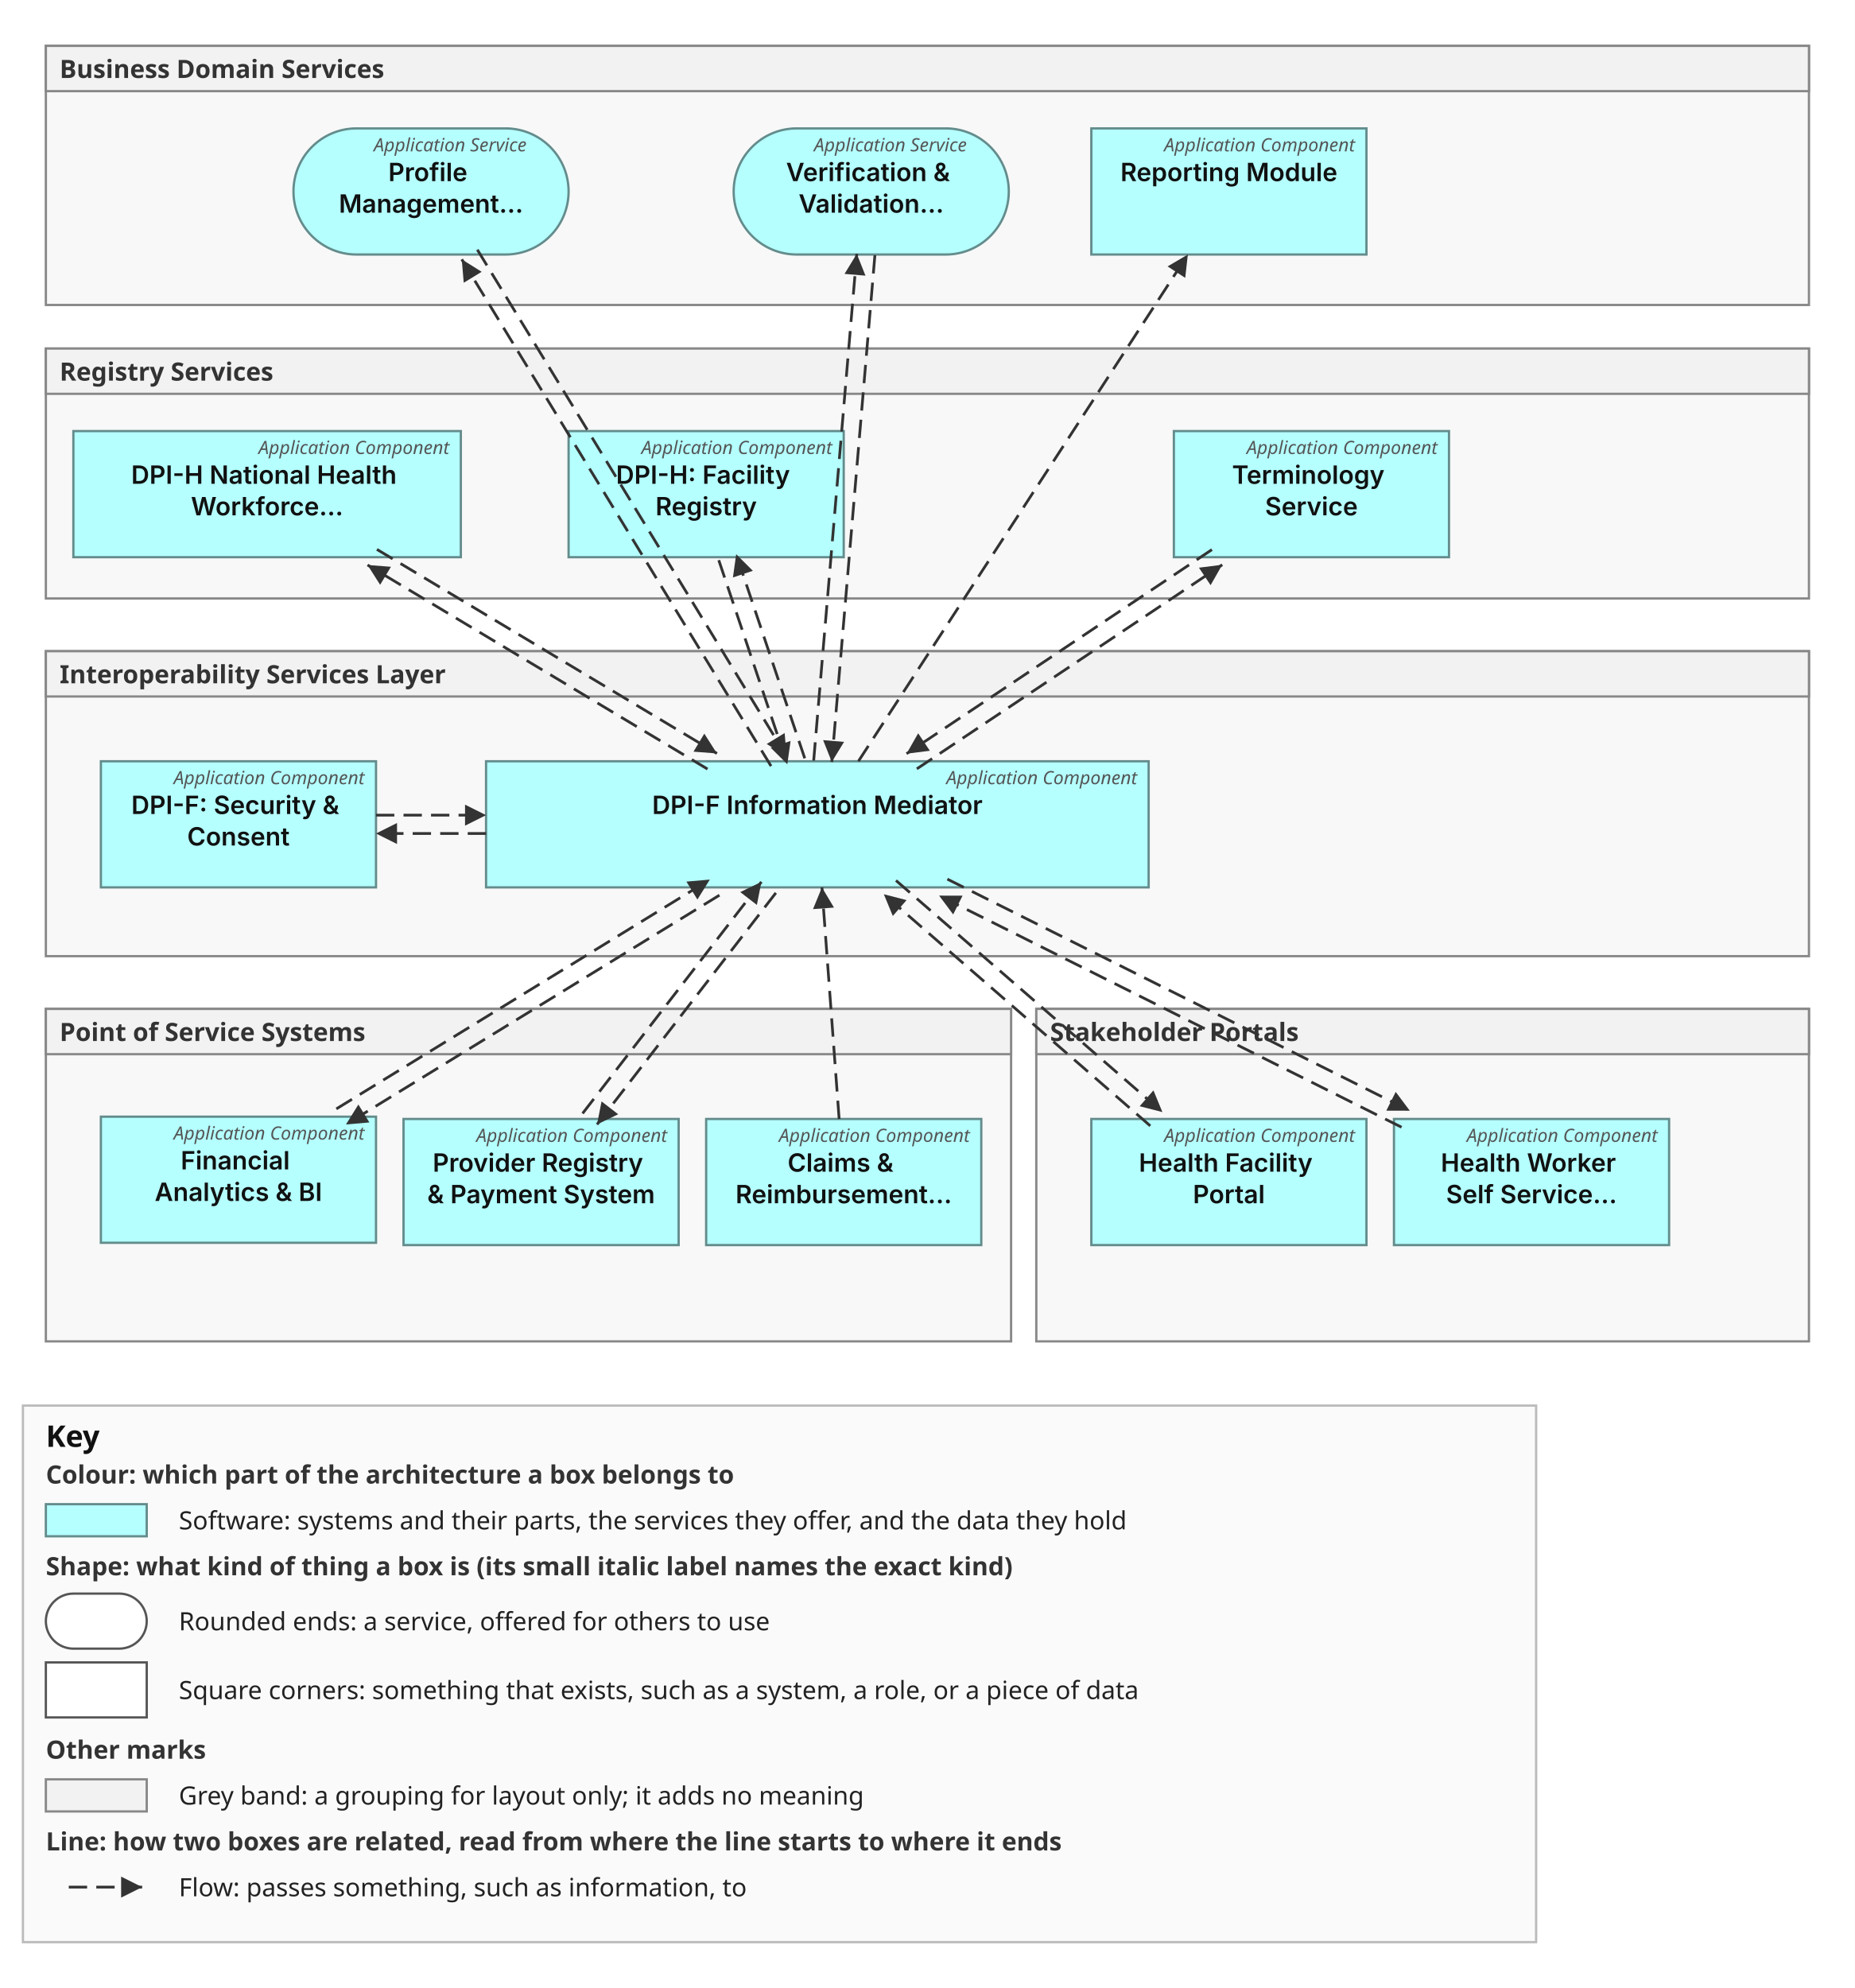
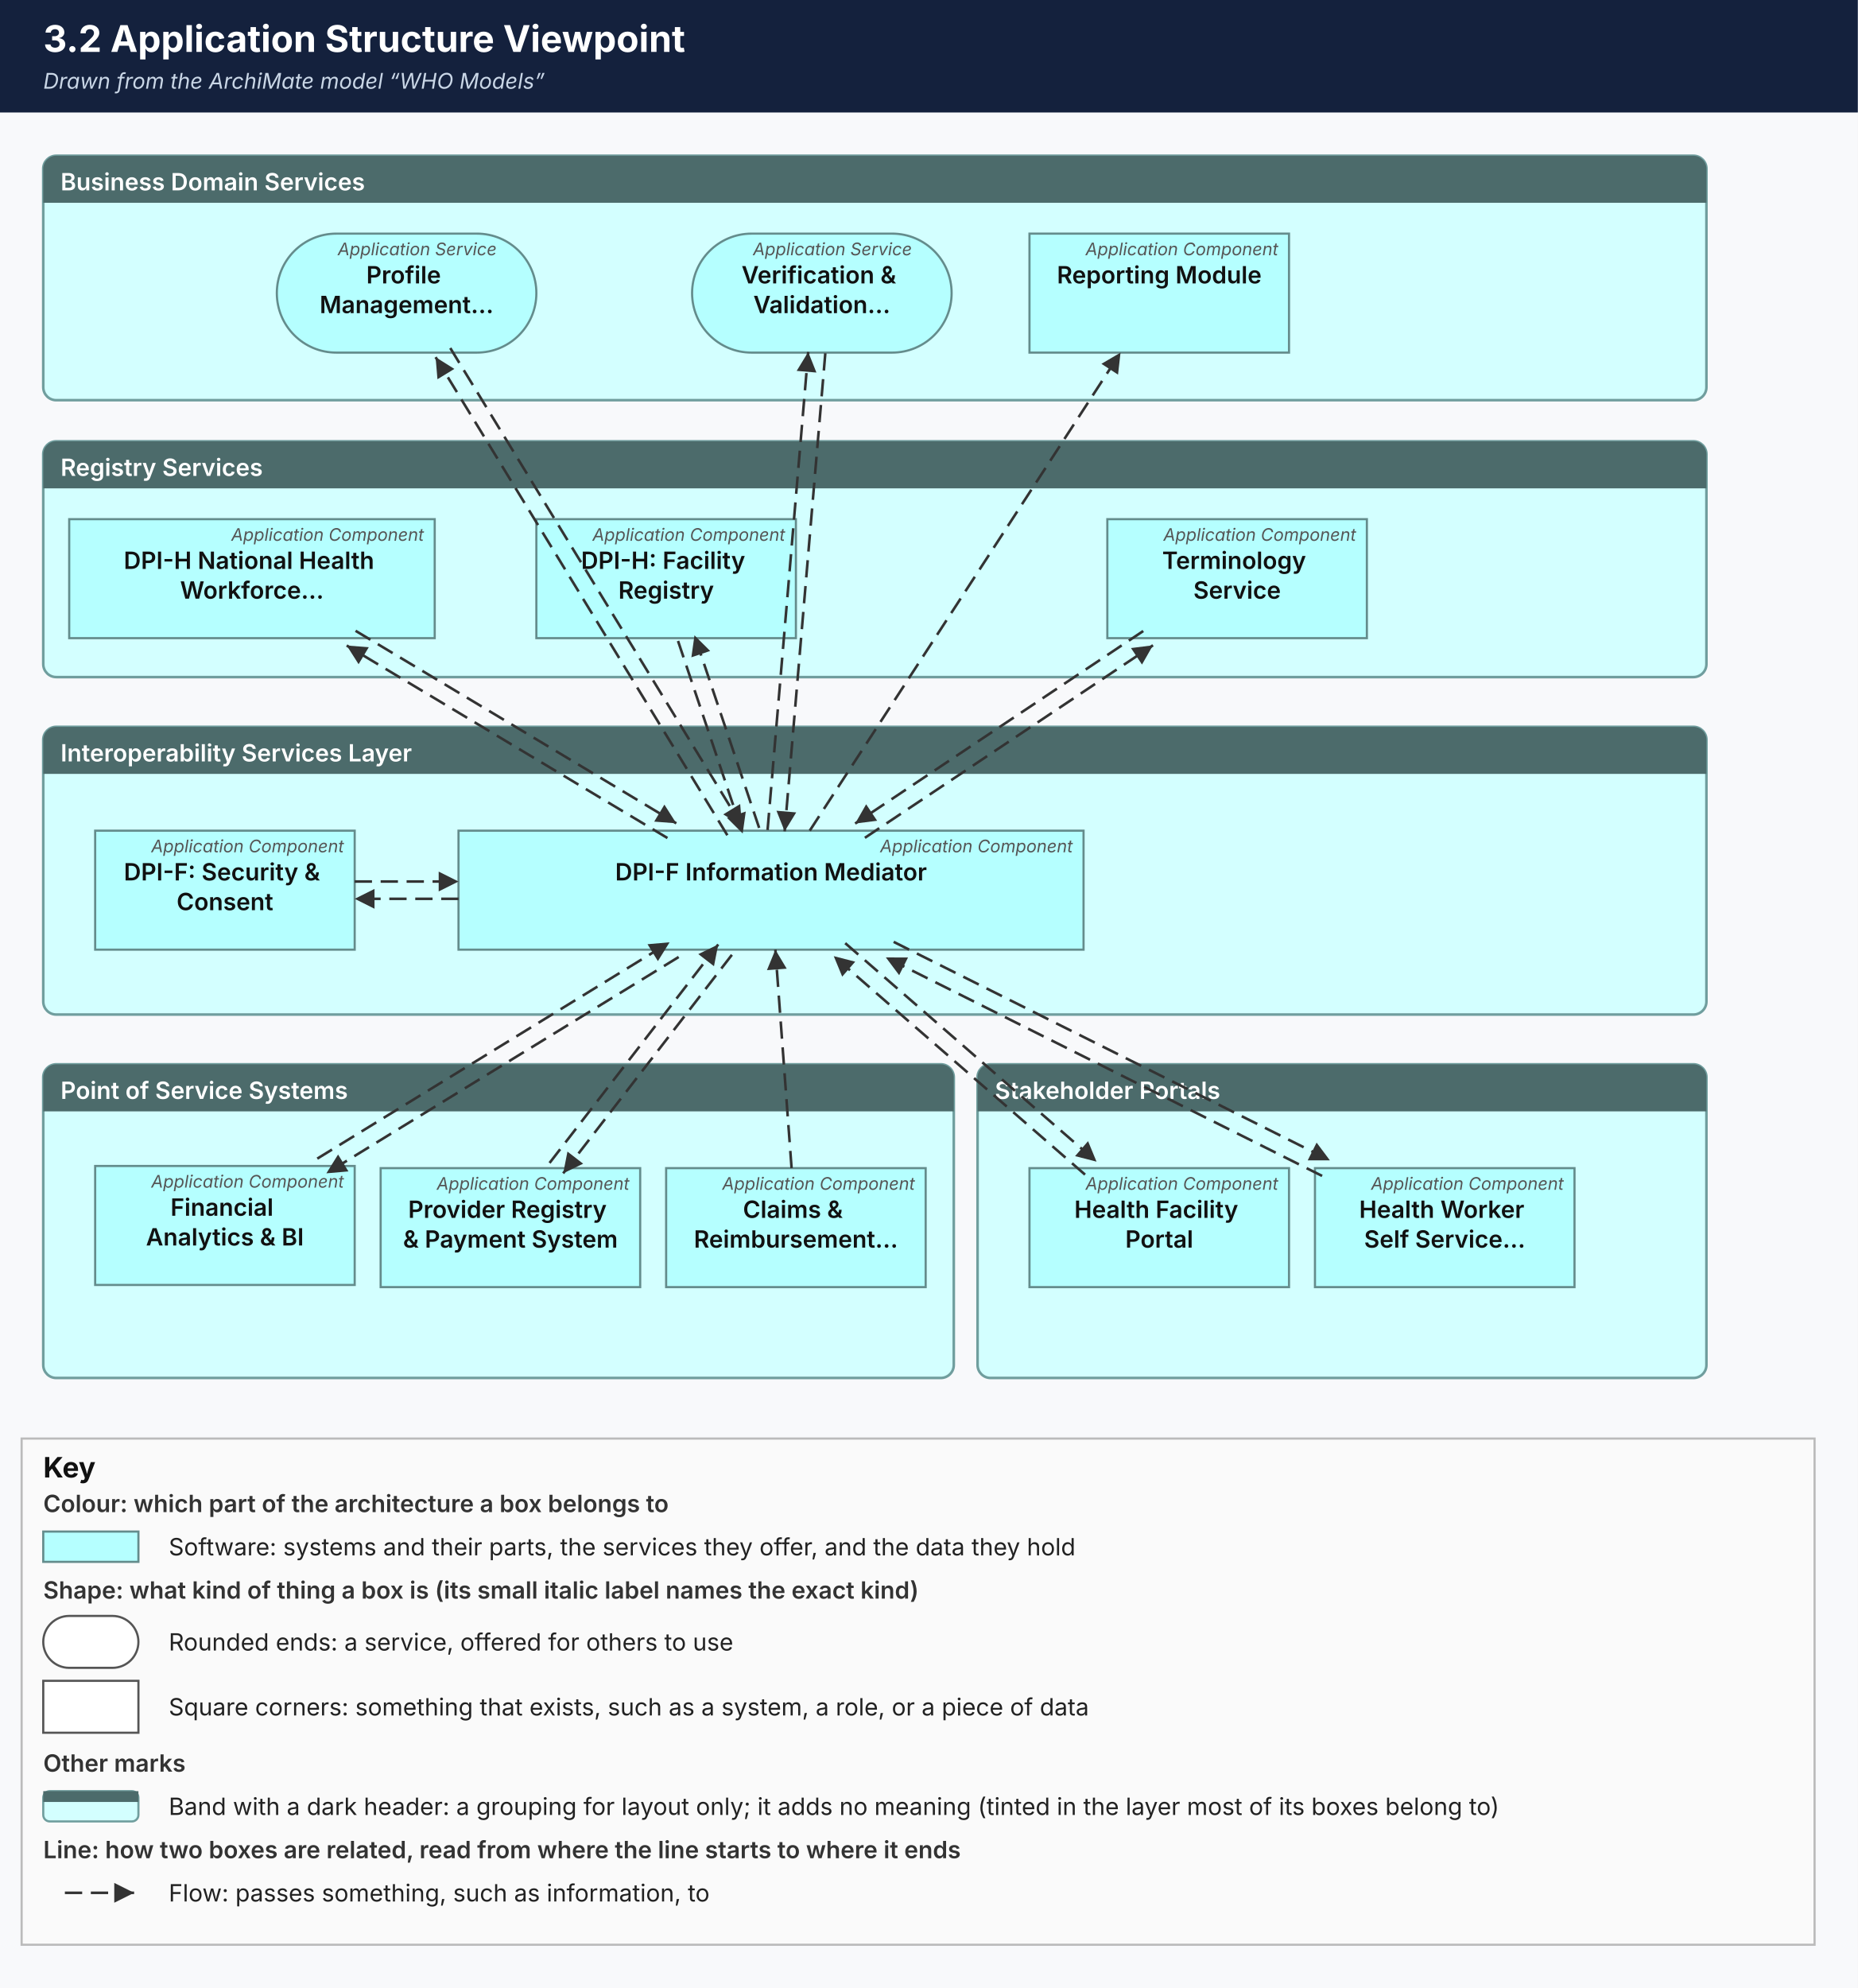
- <svg xmlns="http://www.w3.org/2000/svg" viewBox="28 16 809 867" width="809" height="867" role="img" aria-labelledby="av-title">
+ <svg xmlns="http://www.w3.org/2000/svg" viewBox="28 -36 859 919" width="859" height="919" role="img" aria-labelledby="av-title">
  <style>
- .av-name{font:600 11px system-ui,-apple-system,"Segoe UI",sans-serif;fill:#111}
- .av-type{font:italic 8px system-ui,sans-serif;fill:#555}
- .av-group{font:600 11px system-ui,sans-serif;fill:#333}
- .av-note{font:10px system-ui,sans-serif;fill:#222}
- .av-key{font:11px system-ui,sans-serif;fill:#222}
- .av-keyh{font:600 11px system-ui,sans-serif;fill:#333}
- .av-keyt{font:700 13px system-ui,sans-serif;fill:#111}
- .av-rel{font:9px system-ui,sans-serif;fill:#333;paint-order:stroke;stroke:#fff;stroke-width:3px}
+ .av-name{font:600 11px Inter, "Segoe UI", system-ui, -apple-system, Helvetica, Arial, sans-serif;fill:#111}
+ .av-type{font:italic 8px Inter, "Segoe UI", system-ui, -apple-system, Helvetica, Arial, sans-serif;fill:#555}
+ .av-group{font:600 11px Inter, "Segoe UI", system-ui, -apple-system, Helvetica, Arial, sans-serif;fill:#333}
+ .av-note{font:10px Inter, "Segoe UI", system-ui, -apple-system, Helvetica, Arial, sans-serif;fill:#222}
+ .av-key{font:11px Inter, "Segoe UI", system-ui, -apple-system, Helvetica, Arial, sans-serif;fill:#222}
+ .av-keyh{font:600 11px Inter, "Segoe UI", system-ui, -apple-system, Helvetica, Arial, sans-serif;fill:#333}
+ .av-keyt{font:700 13px Inter, "Segoe UI", system-ui, -apple-system, Helvetica, Arial, sans-serif;fill:#111}
+ .av-rel{font:9px Inter, "Segoe UI", system-ui, -apple-system, Helvetica, Arial, sans-serif;fill:#333;paint-order:stroke;stroke:#fff;stroke-width:3px}
a:hover rect,a:hover polygon,a:focus rect,a:focus polygon{stroke:#06c;stroke-width:2.5}
</style>
  <defs>
    <marker id="arrow-open" viewBox="0 0 12 12" refX="11" refY="6" markerWidth="11" markerHeight="11" orient="auto-start-reverse" markerUnits="userSpaceOnUse">
      <path d="M1 1 L11 6 L1 11" fill="none" stroke="#333" stroke-width="1.3" />
    </marker>
    <marker id="arrow-filled" viewBox="0 0 12 12" refX="11" refY="6" markerWidth="11" markerHeight="11" orient="auto-start-reverse" markerUnits="userSpaceOnUse">
      <path d="M1 1 L11 6 L1 11 Z" fill="#333" />
    </marker>
    <marker id="arrow-small" viewBox="0 0 10 10" refX="9" refY="5" markerWidth="8" markerHeight="8" orient="auto-start-reverse" markerUnits="userSpaceOnUse">
      <path d="M1 1 L9 5 L1 9" fill="none" stroke="#333" stroke-width="1.2" />
    </marker>
    <marker id="triangle-hollow" viewBox="0 0 14 14" refX="13" refY="7" markerWidth="13" markerHeight="13" orient="auto-start-reverse" markerUnits="userSpaceOnUse">
      <path d="M1 1 L13 7 L1 13 Z" fill="#fff" stroke="#333" stroke-width="1.2" />
    </marker>
    <marker id="diamond-filled" viewBox="0 0 16 10" refX="1" refY="5" markerWidth="16" markerHeight="10" orient="auto-start-reverse" markerUnits="userSpaceOnUse">
      <path d="M1 5 L8 1 L15 5 L8 9 Z" fill="#333" />
    </marker>
    <marker id="diamond-hollow" viewBox="0 0 16 10" refX="1" refY="5" markerWidth="16" markerHeight="10" orient="auto-start-reverse" markerUnits="userSpaceOnUse">
      <path d="M1 5 L8 1 L15 5 L8 9 Z" fill="#fff" stroke="#333" stroke-width="1.2" />
    </marker>
    <marker id="dot" viewBox="0 0 8 8" refX="4" refY="4" markerWidth="7" markerHeight="7" orient="auto" markerUnits="userSpaceOnUse">
      <circle cx="4" cy="4" r="3.2" fill="#333" />
    </marker>
    <pattern id="missing" width="8" height="8" patternUnits="userSpaceOnUse" patternTransform="rotate(45)">
      <rect width="8" height="8" fill="#fff" />
      <line x1="0" y1="0" x2="0" y2="8" stroke="#d33" stroke-width="2" />
    </pattern>
  </defs>
-   <rect x="28" y="16" width="809" height="867" fill="#fff" />
-   <g class="av-g">
-     <rect x="48" y="456" width="421" height="145" fill="#f2f2f2" fill-opacity=".55" stroke="#888" />
-     <rect x="48" y="456" width="421" height="19.75" fill="#f2f2f2" stroke="#888" />
-     <text class="av-group" x="54" y="470">Point of Service Systems</text>
+   <rect x="28" y="-36" width="859" height="919" fill="#f8f9fb" />
+   <rect x="28" y="-36" width="859" height="52" fill="#14213d" />
+   <text x="48" y="-12" style="font:700 17px Inter, &quot;Segoe UI&quot;, system-ui, -apple-system, Helvetica, Arial, sans-serif;fill:#fff">3.2 Application Structure Viewpoint</text>
+   <text x="48" y="5" style="font:italic 10px Inter, &quot;Segoe UI&quot;, system-ui, -apple-system, Helvetica, Arial, sans-serif;fill:#c9d6e6">Drawn from the ArchiMate model “WHO Models”</text>
+   <g class="av-g">
+     <rect x="48" y="456" width="421" height="145" rx="6" fill="#d3ffff" stroke="#709e9e" stroke-width="1.2" />
+     <path d="M48 462 a6 6 0 0 1 6 -6 h409 a6 6 0 0 1 6 6 v15.75 h-421 z" fill="#4c6b6b" />
+     <text class="av-group" x="56" y="472" style="fill:#fff">Point of Service Systems</text>
  </g>
  <a href="../../../en/dpi-h-ra/archimate/0.2.0-draft.1/elements/financial-analytics-bi/" target="_top">
    <rect x="72" y="503" width="120" height="55" fill="#b5ffff" stroke="#648c8c" stroke-width="1" />
    <text class="av-type" x="187" y="513" text-anchor="end">Application Component</text>
    <text class="av-name" x="132" y="526" text-anchor="middle">
      <tspan x="132" dy="0">Financial</tspan>
      <tspan x="132" dy="13.75">Analytics &amp; BI</tspan>
    </text>
  </a>
  <a href="../../../en/dpi-h-ra/archimate/0.2.0-draft.1/elements/provider-registry-payment-system/" target="_top">
    <rect x="204" y="504" width="120" height="55" fill="#b5ffff" stroke="#648c8c" stroke-width="1" />
    <text class="av-type" x="319" y="514" text-anchor="end">Application Component</text>
    <text class="av-name" x="264" y="527" text-anchor="middle">
      <tspan x="264" dy="0">Provider Registry</tspan>
      <tspan x="264" dy="13.75">&amp; Payment System</tspan>
    </text>
  </a>
  <a href="../../../en/dpi-h-ra/archimate/0.2.0-draft.1/elements/claims-reimbursement-system/" target="_top">
    <rect x="336" y="504" width="120" height="55" fill="#b5ffff" stroke="#648c8c" stroke-width="1" />
    <text class="av-type" x="451" y="514" text-anchor="end">Application Component</text>
    <text class="av-name" x="396" y="527" text-anchor="middle">
      <tspan x="396" dy="0">Claims &amp;</tspan>
      <tspan x="396" dy="13.75">Reimbursement…</tspan>
    </text>
  </a>
  <g class="av-g">
-     <rect x="480" y="456" width="337" height="145" fill="#f2f2f2" fill-opacity=".55" stroke="#888" />
-     <rect x="480" y="456" width="337" height="19.75" fill="#f2f2f2" stroke="#888" />
-     <text class="av-group" x="486" y="470">Stakeholder Portals</text>
+     <rect x="480" y="456" width="337" height="145" rx="6" fill="#d3ffff" stroke="#709e9e" stroke-width="1.2" />
+     <path d="M480 462 a6 6 0 0 1 6 -6 h325 a6 6 0 0 1 6 6 v15.75 h-337 z" fill="#4c6b6b" />
+     <text class="av-group" x="488" y="472" style="fill:#fff">Stakeholder Portals</text>
  </g>
  <a href="../../../en/dpi-h-ra/archimate/0.2.0-draft.1/elements/health-facility-portal/" target="_top">
    <rect x="504" y="504" width="120" height="55" fill="#b5ffff" stroke="#648c8c" stroke-width="1" />
    <text class="av-type" x="619" y="514" text-anchor="end">Application Component</text>
    <text class="av-name" x="564" y="527" text-anchor="middle">
      <tspan x="564" dy="0">Health Facility</tspan>
      <tspan x="564" dy="13.75">Portal</tspan>
    </text>
  </a>
  <a href="../../../en/dpi-h-ra/archimate/0.2.0-draft.1/elements/health-worker-self-service-portal/" target="_top">
    <rect x="636" y="504" width="120" height="55" fill="#b5ffff" stroke="#648c8c" stroke-width="1" />
    <text class="av-type" x="751" y="514" text-anchor="end">Application Component</text>
    <text class="av-name" x="696" y="527" text-anchor="middle">
      <tspan x="696" dy="0">Health Worker</tspan>
      <tspan x="696" dy="13.75">Self Service…</tspan>
    </text>
  </a>
  <g class="av-g">
-     <rect x="48" y="168" width="769" height="109" fill="#f2f2f2" fill-opacity=".55" stroke="#888" />
-     <rect x="48" y="168" width="769" height="19.75" fill="#f2f2f2" stroke="#888" />
-     <text class="av-group" x="54" y="182">Registry Services</text>
+     <rect x="48" y="168" width="769" height="109" rx="6" fill="#d3ffff" stroke="#709e9e" stroke-width="1.2" />
+     <path d="M48 174 a6 6 0 0 1 6 -6 h757 a6 6 0 0 1 6 6 v15.75 h-769 z" fill="#4c6b6b" />
+     <text class="av-group" x="56" y="184" style="fill:#fff">Registry Services</text>
  </g>
  <a href="../../../en/dpi-h-ra/archimate/0.2.0-draft.1/elements/dpi-h-national-health-workforce-directory-registry/" target="_top">
    <rect x="60" y="204" width="169" height="55" fill="#b5ffff" stroke="#648c8c" stroke-width="1" />
    <text class="av-type" x="224" y="214" text-anchor="end">Application Component</text>
    <text class="av-name" x="144.5" y="227" text-anchor="middle">
      <tspan x="144.5" dy="0">DPI-H National Health</tspan>
      <tspan x="144.5" dy="13.75">Workforce…</tspan>
    </text>
  </a>
  <a href="../../../en/dpi-h-ra/archimate/0.2.0-draft.1/elements/dpi-h-facility-registry/" target="_top">
    <rect x="276" y="204" width="120" height="55" fill="#b5ffff" stroke="#648c8c" stroke-width="1" />
    <text class="av-type" x="391" y="214" text-anchor="end">Application Component</text>
    <text class="av-name" x="336" y="227" text-anchor="middle">
      <tspan x="336" dy="0">DPI-H: Facility</tspan>
      <tspan x="336" dy="13.75">Registry</tspan>
    </text>
  </a>
  <a href="../../../en/dpi-h-ra/archimate/0.2.0-draft.1/elements/terminology-service/" target="_top">
    <rect x="540" y="204" width="120" height="55" fill="#b5ffff" stroke="#648c8c" stroke-width="1" />
    <text class="av-type" x="655" y="214" text-anchor="end">Application Component</text>
    <text class="av-name" x="600" y="227" text-anchor="middle">
      <tspan x="600" dy="0">Terminology</tspan>
      <tspan x="600" dy="13.75">Service</tspan>
    </text>
  </a>
  <g class="av-g">
-     <rect x="48" y="300" width="769" height="133" fill="#f2f2f2" fill-opacity=".55" stroke="#888" />
-     <rect x="48" y="300" width="769" height="19.75" fill="#f2f2f2" stroke="#888" />
-     <text class="av-group" x="54" y="314">Interoperability Services Layer</text>
+     <rect x="48" y="300" width="769" height="133" rx="6" fill="#d3ffff" stroke="#709e9e" stroke-width="1.2" />
+     <path d="M48 306 a6 6 0 0 1 6 -6 h757 a6 6 0 0 1 6 6 v15.75 h-769 z" fill="#4c6b6b" />
+     <text class="av-group" x="56" y="316" style="fill:#fff">Interoperability Services Layer</text>
  </g>
  <a href="../../../en/dpi-h-ra/archimate/0.2.0-draft.1/elements/dpi-f-security-consent/" target="_top">
    <rect x="72" y="348" width="120" height="55" fill="#b5ffff" stroke="#648c8c" stroke-width="1" />
    <text class="av-type" x="187" y="358" text-anchor="end">Application Component</text>
    <text class="av-name" x="132" y="371" text-anchor="middle">
      <tspan x="132" dy="0">DPI-F: Security &amp;</tspan>
      <tspan x="132" dy="13.75">Consent</tspan>
    </text>
  </a>
  <a href="../../../en/dpi-h-ra/archimate/0.2.0-draft.1/elements/dpi-f-information-mediator/" target="_top">
    <rect x="240" y="348" width="289" height="55" fill="#b5ffff" stroke="#648c8c" stroke-width="1" />
    <text class="av-type" x="524" y="358" text-anchor="end">Application Component</text>
    <text class="av-name" x="384.5" y="371" text-anchor="middle">
      <tspan x="384.5" dy="0">DPI-F Information Mediator</tspan>
    </text>
  </a>
  <g class="av-g">
-     <rect x="48" y="36" width="769" height="113" fill="#f2f2f2" fill-opacity=".55" stroke="#888" />
-     <rect x="48" y="36" width="769" height="19.75" fill="#f2f2f2" stroke="#888" />
-     <text class="av-group" x="54" y="50">Business Domain Services</text>
+     <rect x="48" y="36" width="769" height="113" rx="6" fill="#d3ffff" stroke="#709e9e" stroke-width="1.2" />
+     <path d="M48 42 a6 6 0 0 1 6 -6 h757 a6 6 0 0 1 6 6 v15.75 h-769 z" fill="#4c6b6b" />
+     <text class="av-group" x="56" y="52" style="fill:#fff">Business Domain Services</text>
  </g>
  <a href="../../../en/dpi-h-ra/archimate/0.2.0-draft.1/elements/profile-management-service/" target="_top">
    <rect x="156" y="72" width="120" height="55" rx="27.5" fill="#b5ffff" stroke="#648c8c" stroke-width="1" />
    <text class="av-type" x="257.667" y="82" text-anchor="end">Application Service</text>
    <text class="av-name" x="216" y="95" text-anchor="middle">
      <tspan x="216" dy="0">Profile</tspan>
      <tspan x="216" dy="13.75">Management…</tspan>
    </text>
  </a>
  <a href="../../../en/dpi-h-ra/archimate/0.2.0-draft.1/elements/reporting-module/" target="_top">
    <rect x="504" y="72" width="120" height="55" fill="#b5ffff" stroke="#648c8c" stroke-width="1" />
    <text class="av-type" x="619" y="82" text-anchor="end">Application Component</text>
    <text class="av-name" x="564" y="95" text-anchor="middle">
      <tspan x="564" dy="0">Reporting Module</tspan>
    </text>
  </a>
  <a href="../../../en/dpi-h-ra/archimate/0.2.0-draft.1/elements/verification-validation-service/" target="_top">
    <rect x="348" y="72" width="120" height="55" rx="27.5" fill="#b5ffff" stroke="#648c8c" stroke-width="1" />
    <text class="av-type" x="449.667" y="82" text-anchor="end">Application Service</text>
    <text class="av-name" x="408" y="95" text-anchor="middle">
      <tspan x="408" dy="0">Verification &amp;</tspan>
      <tspan x="408" dy="13.75">Validation…</tspan>
    </text>
  </a>
  <a href="../../../en/dpi-h-ra/archimate/0.2.0-draft.1/relationships/id-42ccf72f046744a98d3c5e717079c059/" target="_top">
    <path d="M174.7 499.6 L337.6 399.6" fill="none" stroke="#333" stroke-width="1.2" stroke-dasharray="8 4" marker-end="url(#arrow-filled)" />
    <path d="M174.7 499.6 L337.6 399.6" fill="none" stroke="transparent" stroke-width="8" />
  </a>
  <a href="../../../en/dpi-h-ra/archimate/0.2.0-draft.1/relationships/id-dfb5d9850936470297441731ba7923a5/" target="_top">
    <path d="M282.1 501.6 L360.1 400.6" fill="none" stroke="#333" stroke-width="1.2" stroke-dasharray="8 4" marker-end="url(#arrow-filled)" />
    <path d="M282.1 501.6 L360.1 400.6" fill="none" stroke="transparent" stroke-width="8" />
  </a>
  <a href="../../../en/dpi-h-ra/archimate/0.2.0-draft.1/relationships/id-753eb90f4e7b4fde86af9d2a79212e40/" target="_top">
    <path d="M394 504 L386.5 403" fill="none" stroke="#333" stroke-width="1.2" stroke-dasharray="8 4" marker-end="url(#arrow-filled)" />
    <path d="M394 504 L386.5 403" fill="none" stroke="transparent" stroke-width="8" />
  </a>
  <a href="../../../en/dpi-h-ra/archimate/0.2.0-draft.1/relationships/id-84904306f207414a97c5a3ea80f2efdd/" target="_top">
    <path d="M529.7 507 L413.5 406" fill="none" stroke="#333" stroke-width="1.2" stroke-dasharray="8 4" marker-end="url(#arrow-filled)" />
    <path d="M529.7 507 L413.5 406" fill="none" stroke="transparent" stroke-width="8" />
  </a>
  <a href="../../../en/dpi-h-ra/archimate/0.2.0-draft.1/relationships/id-25e7a559b40f40bfbb336dbd0fa65df6/" target="_top">
    <path d="M639.3 507.6 L437.6 406.6" fill="none" stroke="#333" stroke-width="1.2" stroke-dasharray="8 4" marker-end="url(#arrow-filled)" />
    <path d="M639.3 507.6 L437.6 406.6" fill="none" stroke="transparent" stroke-width="8" />
  </a>
  <a href="../../../en/dpi-h-ra/archimate/0.2.0-draft.1/relationships/id-fb7f0277b41346d5879bb83277f26733/" target="_top">
    <path d="M192.4 255.6 L340.7 344.6" fill="none" stroke="#333" stroke-width="1.2" stroke-dasharray="8 4" marker-end="url(#arrow-filled)" />
    <path d="M192.4 255.6 L340.7 344.6" fill="none" stroke="transparent" stroke-width="8" />
  </a>
  <a href="../../../en/dpi-h-ra/archimate/0.2.0-draft.1/relationships/id-e601aa19b7d5495384703b338a8b48e5/" target="_top">
    <path d="M341.5 260.3 L371.4 349.3" fill="none" stroke="#333" stroke-width="1.2" stroke-dasharray="8 4" marker-end="url(#arrow-filled)" />
    <path d="M341.5 260.3 L371.4 349.3" fill="none" stroke="transparent" stroke-width="8" />
  </a>
  <a href="../../../en/dpi-h-ra/archimate/0.2.0-draft.1/relationships/id-3138db23398c4190b70f27e6117b95dc/" target="_top">
    <path d="M556.6 255.7 L423.4 344.7" fill="none" stroke="#333" stroke-width="1.2" stroke-dasharray="8 4" marker-end="url(#arrow-filled)" />
    <path d="M556.6 255.7 L423.4 344.7" fill="none" stroke="transparent" stroke-width="8" />
  </a>
  <a href="../../../en/dpi-h-ra/archimate/0.2.0-draft.1/relationships/id-f6c5dcd50a324092b090370ef539e33b/" target="_top">
    <path d="M192 371.5 L240 371.5" fill="none" stroke="#333" stroke-width="1.2" stroke-dasharray="8 4" marker-end="url(#arrow-filled)" />
    <path d="M192 371.5 L240 371.5" fill="none" stroke="transparent" stroke-width="8" />
  </a>
  <a href="../../../en/dpi-h-ra/archimate/0.2.0-draft.1/relationships/id-e9f46c67e68042109744e4da917ae6ff/" target="_top">
    <path d="M240 379.5 L192 379.5" fill="none" stroke="#333" stroke-width="1.2" stroke-dasharray="8 4" marker-end="url(#arrow-filled)" />
    <path d="M240 379.5 L192 379.5" fill="none" stroke="transparent" stroke-width="8" />
  </a>
  <a href="../../../en/dpi-h-ra/archimate/0.2.0-draft.1/relationships/id-d123c3d402a445ccb278dfc0c6f58de8/" target="_top">
    <path d="M366.4 405.4 L288.4 506.4" fill="none" stroke="#333" stroke-width="1.2" stroke-dasharray="8 4" marker-end="url(#arrow-filled)" />
    <path d="M366.4 405.4 L288.4 506.4" fill="none" stroke="transparent" stroke-width="8" />
  </a>
  <a href="../../../en/dpi-h-ra/archimate/0.2.0-draft.1/relationships/id-c5c4994b207e426dbbed28b44deacbf6/" target="_top">
    <path d="M341.8 406.4 L178.9 506.4" fill="none" stroke="#333" stroke-width="1.2" stroke-dasharray="8 4" marker-end="url(#arrow-filled)" />
    <path d="M341.8 406.4 L178.9 506.4" fill="none" stroke="transparent" stroke-width="8" />
  </a>
  <a href="../../../en/dpi-h-ra/archimate/0.2.0-draft.1/relationships/id-8bfcf3f3cac14740bef7d19100c587ba/" target="_top">
    <path d="M418.8 400 L535 501" fill="none" stroke="#333" stroke-width="1.2" stroke-dasharray="8 4" marker-end="url(#arrow-filled)" />
    <path d="M418.8 400 L535 501" fill="none" stroke="transparent" stroke-width="8" />
  </a>
  <a href="../../../en/dpi-h-ra/archimate/0.2.0-draft.1/relationships/id-7f0250a90ff3463c9690c9a5fba48e96/" target="_top">
    <path d="M441.2 399.4 L642.9 500.4" fill="none" stroke="#333" stroke-width="1.2" stroke-dasharray="8 4" marker-end="url(#arrow-filled)" />
    <path d="M441.2 399.4 L642.9 500.4" fill="none" stroke="transparent" stroke-width="8" />
  </a>
  <a href="../../../en/dpi-h-ra/archimate/0.2.0-draft.1/relationships/id-9540ab8bdf4945278fdd25eb3e37b7f3/" target="_top">
    <path d="M379 346.7 L349.1 257.7" fill="none" stroke="#333" stroke-width="1.2" stroke-dasharray="8 4" marker-end="url(#arrow-filled)" />
    <path d="M379 346.7 L349.1 257.7" fill="none" stroke="transparent" stroke-width="8" />
  </a>
  <a href="../../../en/dpi-h-ra/archimate/0.2.0-draft.1/relationships/id-ace822c5be96420a980993dcb3184ce4/" target="_top">
    <path d="M336.6 351.4 L188.3 262.4" fill="none" stroke="#333" stroke-width="1.2" stroke-dasharray="8 4" marker-end="url(#arrow-filled)" />
    <path d="M336.6 351.4 L188.3 262.4" fill="none" stroke="transparent" stroke-width="8" />
  </a>
  <a href="../../../en/dpi-h-ra/archimate/0.2.0-draft.1/relationships/id-7a3903baac4141b0878bfd4bf0d1c2c7/" target="_top">
    <path d="M427.9 351.3 L561.1 262.3" fill="none" stroke="#333" stroke-width="1.2" stroke-dasharray="8 4" marker-end="url(#arrow-filled)" />
    <path d="M427.9 351.3 L561.1 262.3" fill="none" stroke="transparent" stroke-width="8" />
  </a>
  <a href="../../../en/dpi-h-ra/archimate/0.2.0-draft.1/relationships/id-bcb26af6ef6c45139959d026163fc01d/" target="_top">
    <path d="M364.3 350.1 L229.4 129.1" fill="none" stroke="#333" stroke-width="1.2" stroke-dasharray="8 4" marker-end="url(#arrow-filled)" />
    <path d="M364.3 350.1 L229.4 129.1" fill="none" stroke="transparent" stroke-width="8" />
  </a>
  <a href="../../../en/dpi-h-ra/archimate/0.2.0-draft.1/relationships/id-9aef44a6f9bb4910802896bc2fe65497/" target="_top">
    <path d="M402.4 348 L546.1 127" fill="none" stroke="#333" stroke-width="1.2" stroke-dasharray="8 4" marker-end="url(#arrow-filled)" />
    <path d="M402.4 348 L546.1 127" fill="none" stroke="transparent" stroke-width="8" />
  </a>
  <a href="../../../en/dpi-h-ra/archimate/0.2.0-draft.1/relationships/id-5bfbeed8eee54b9ba650e228e6c5df90/" target="_top">
    <path d="M382.9 347.7 L401.7 126.7" fill="none" stroke="#333" stroke-width="1.2" stroke-dasharray="8 4" marker-end="url(#arrow-filled)" />
    <path d="M382.9 347.7 L401.7 126.7" fill="none" stroke="transparent" stroke-width="8" />
  </a>
  <a href="../../../en/dpi-h-ra/archimate/0.2.0-draft.1/relationships/id-5e34172e1548458db393607c1386093b/" target="_top">
    <path d="M236.2 124.9 L371.1 345.9" fill="none" stroke="#333" stroke-width="1.2" stroke-dasharray="8 4" marker-end="url(#arrow-filled)" />
    <path d="M236.2 124.9 L371.1 345.9" fill="none" stroke="transparent" stroke-width="8" />
  </a>
  <a href="../../../en/dpi-h-ra/archimate/0.2.0-draft.1/relationships/id-6e5db7ba4f4f44679787bd8a1f653403/" target="_top">
    <path d="M409.6 127.3 L390.8 348.3" fill="none" stroke="#333" stroke-width="1.2" stroke-dasharray="8 4" marker-end="url(#arrow-filled)" />
    <path d="M409.6 127.3 L390.8 348.3" fill="none" stroke="transparent" stroke-width="8" />
  </a>
  <g class="av-legend">
-     <rect x="38" y="629" width="660" height="234" fill="#fafafa" stroke="#bbb" />
+     <rect x="38" y="629" width="829" height="234" fill="#fafafa" stroke="#bbb" />
    <text class="av-keyt" x="48" y="647">Key</text>
    <text class="av-keyh" x="48" y="663">Colour: which part of the architecture a box belongs to</text>
    <rect x="48" y="672" width="44" height="14" fill="#b5ffff" stroke="#648c8c" />
    <text class="av-key" x="106" y="683">Software: systems and their parts, the services they offer, and the data they hold</text>
    <text class="av-keyh" x="48" y="703">Shape: what kind of thing a box is (its small italic label names the exact kind)</text>
    <rect x="48" y="711" width="44" height="24" rx="12" fill="#fff" stroke="#555" />
    <text class="av-key" x="106" y="727">Rounded ends: a service, offered for others to use</text>
    <rect x="48" y="741" width="44" height="24" fill="#fff" stroke="#555" />
    <text class="av-key" x="106" y="757">Square corners: something that exists, such as a system, a role, or a piece of data</text>
    <text class="av-keyh" x="48" y="783">Other marks</text>
-     <rect x="48" y="792" width="44" height="14" fill="#f2f2f2" stroke="#888" />
-     <text class="av-key" x="106" y="803">Grey band: a grouping for layout only; it adds no meaning</text>
+     <rect x="48" y="792" width="44" height="14" rx="3" fill="#d3ffff" stroke="#709e9e" />
+     <rect x="48" y="792" width="44" height="5" fill="#4c6b6b" />
+     <text class="av-key" x="106" y="803">Band with a dark header: a grouping for layout only; it adds no meaning (tinted in the layer most of its boxes belong to)</text>
    <text class="av-keyh" x="48" y="823">Line: how two boxes are related, read from where the line starts to where it ends</text>
    <path d="M58 839 L90 839" fill="none" stroke="#333" stroke-width="1.2" stroke-dasharray="8 4" marker-end="url(#arrow-filled)" />
    <text class="av-key" x="106" y="843">Flow: passes something, such as information, to</text>
  </g>
</svg>
